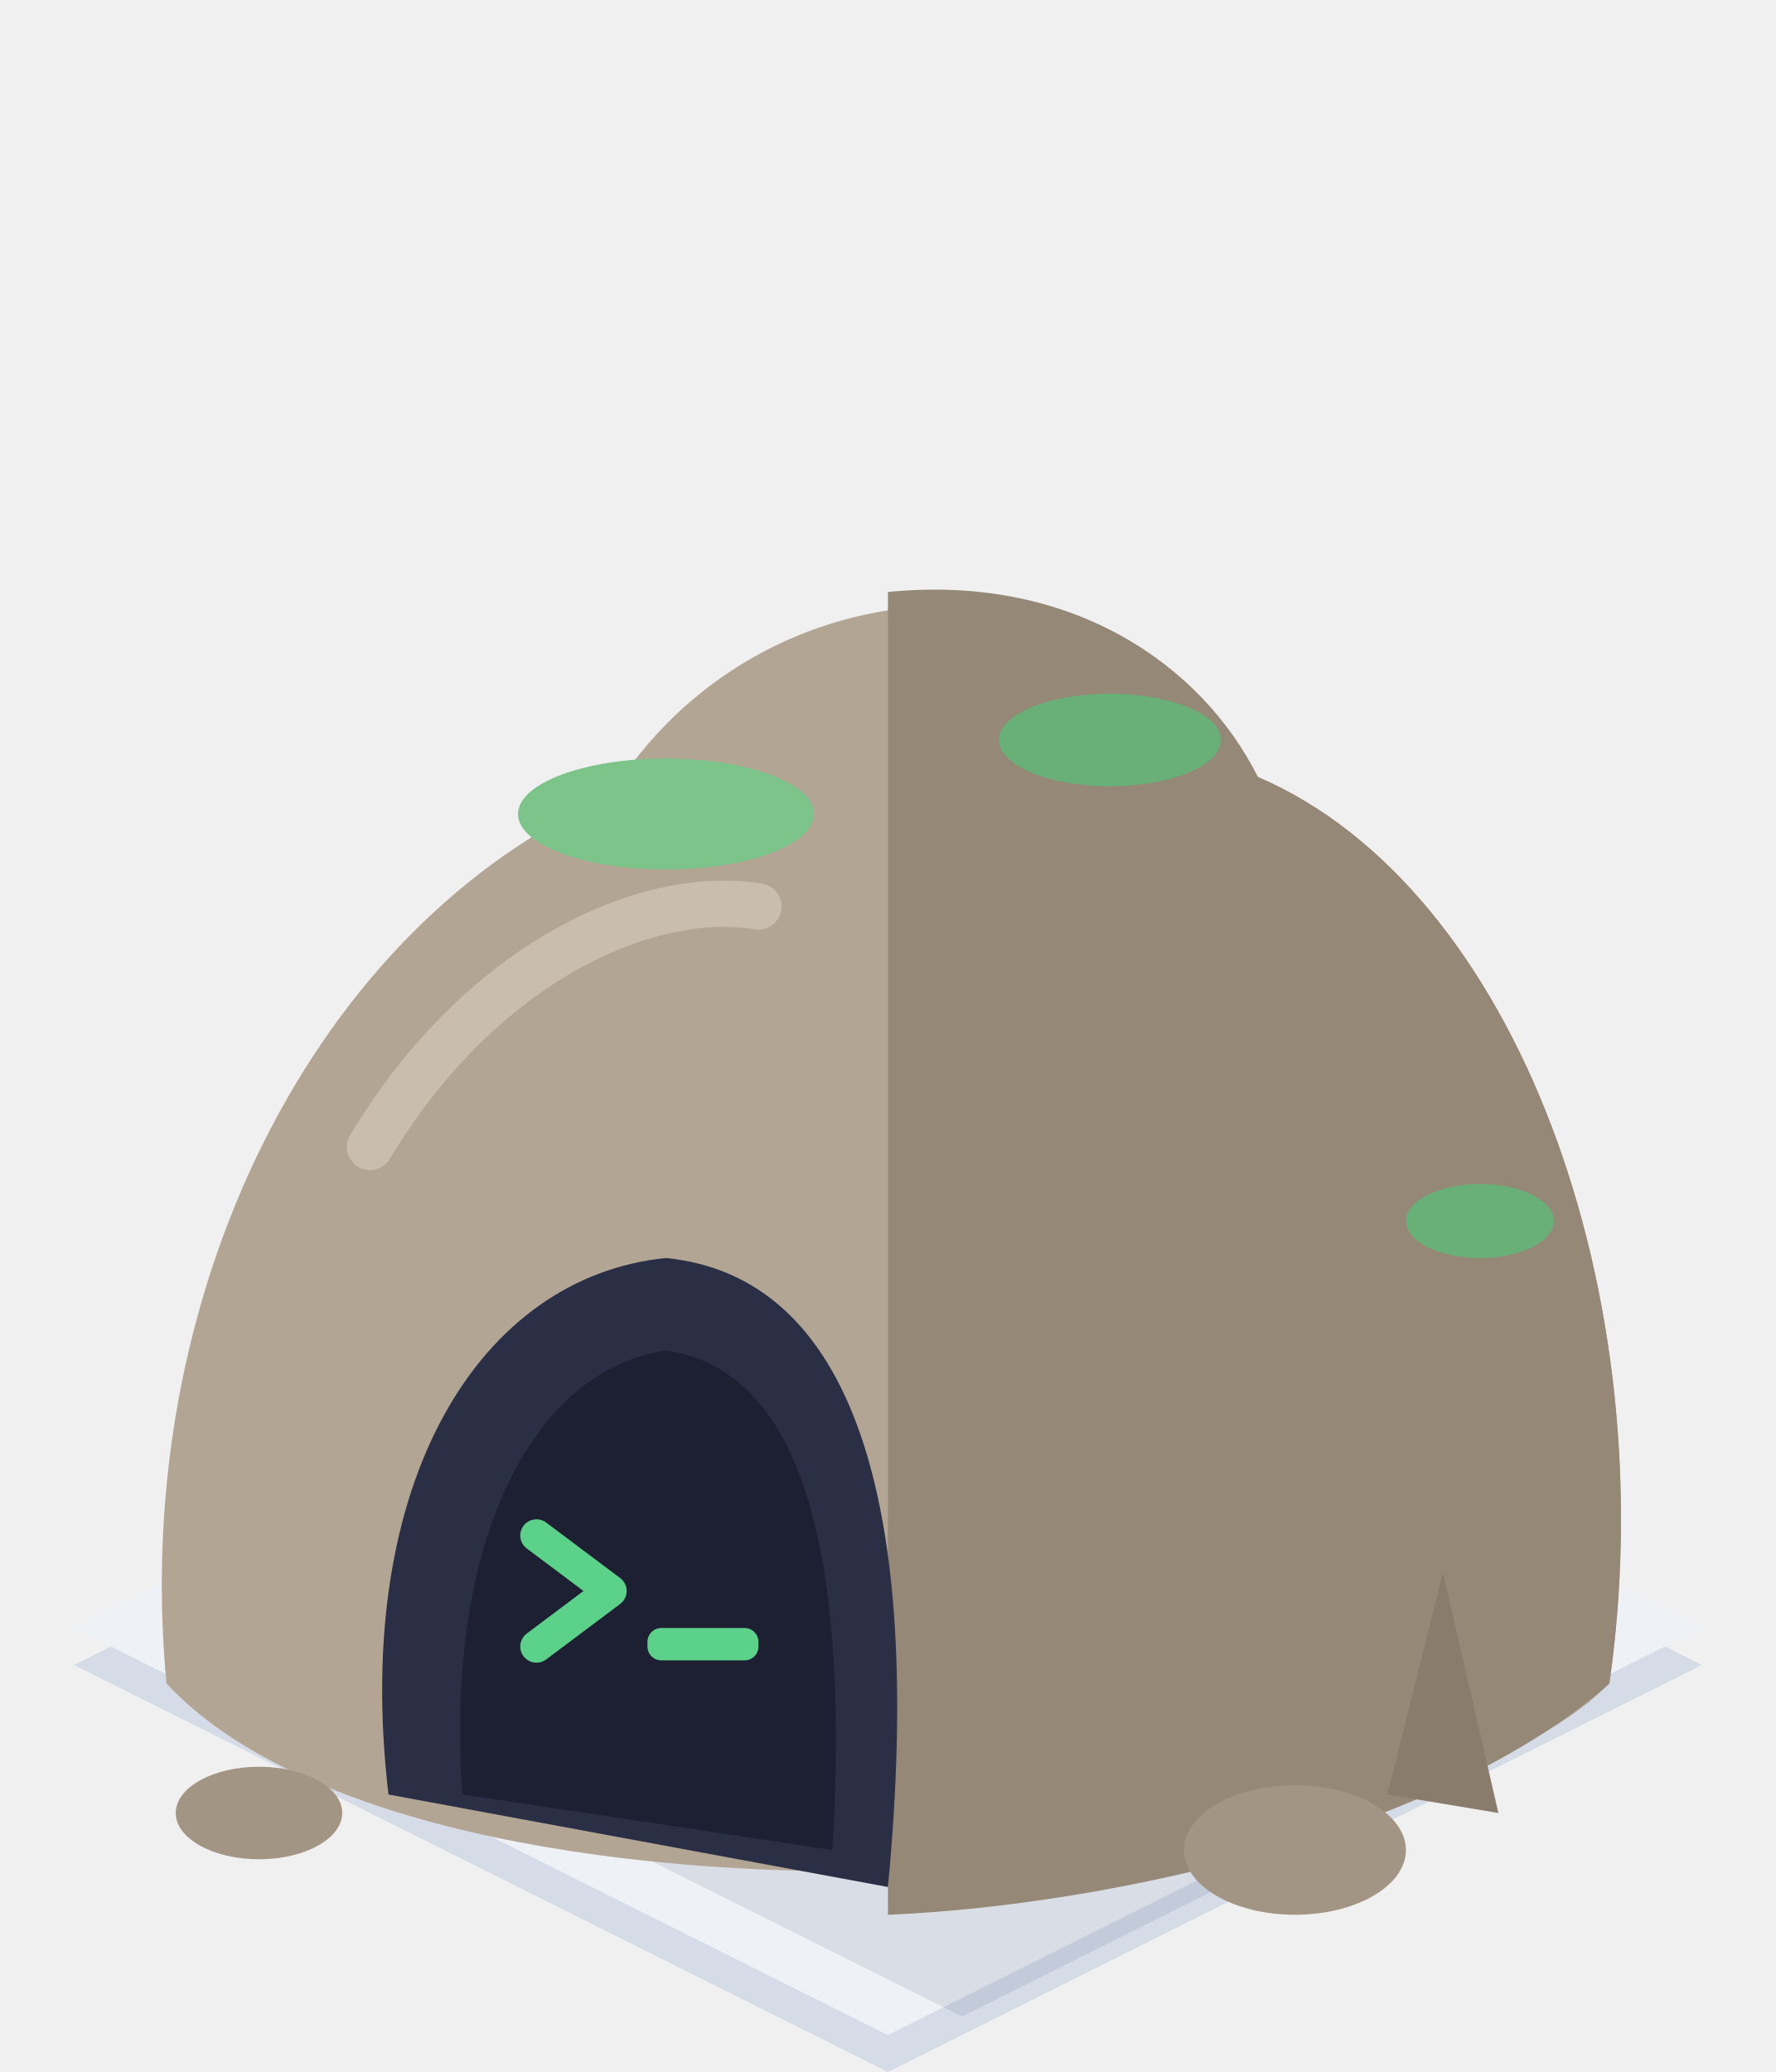
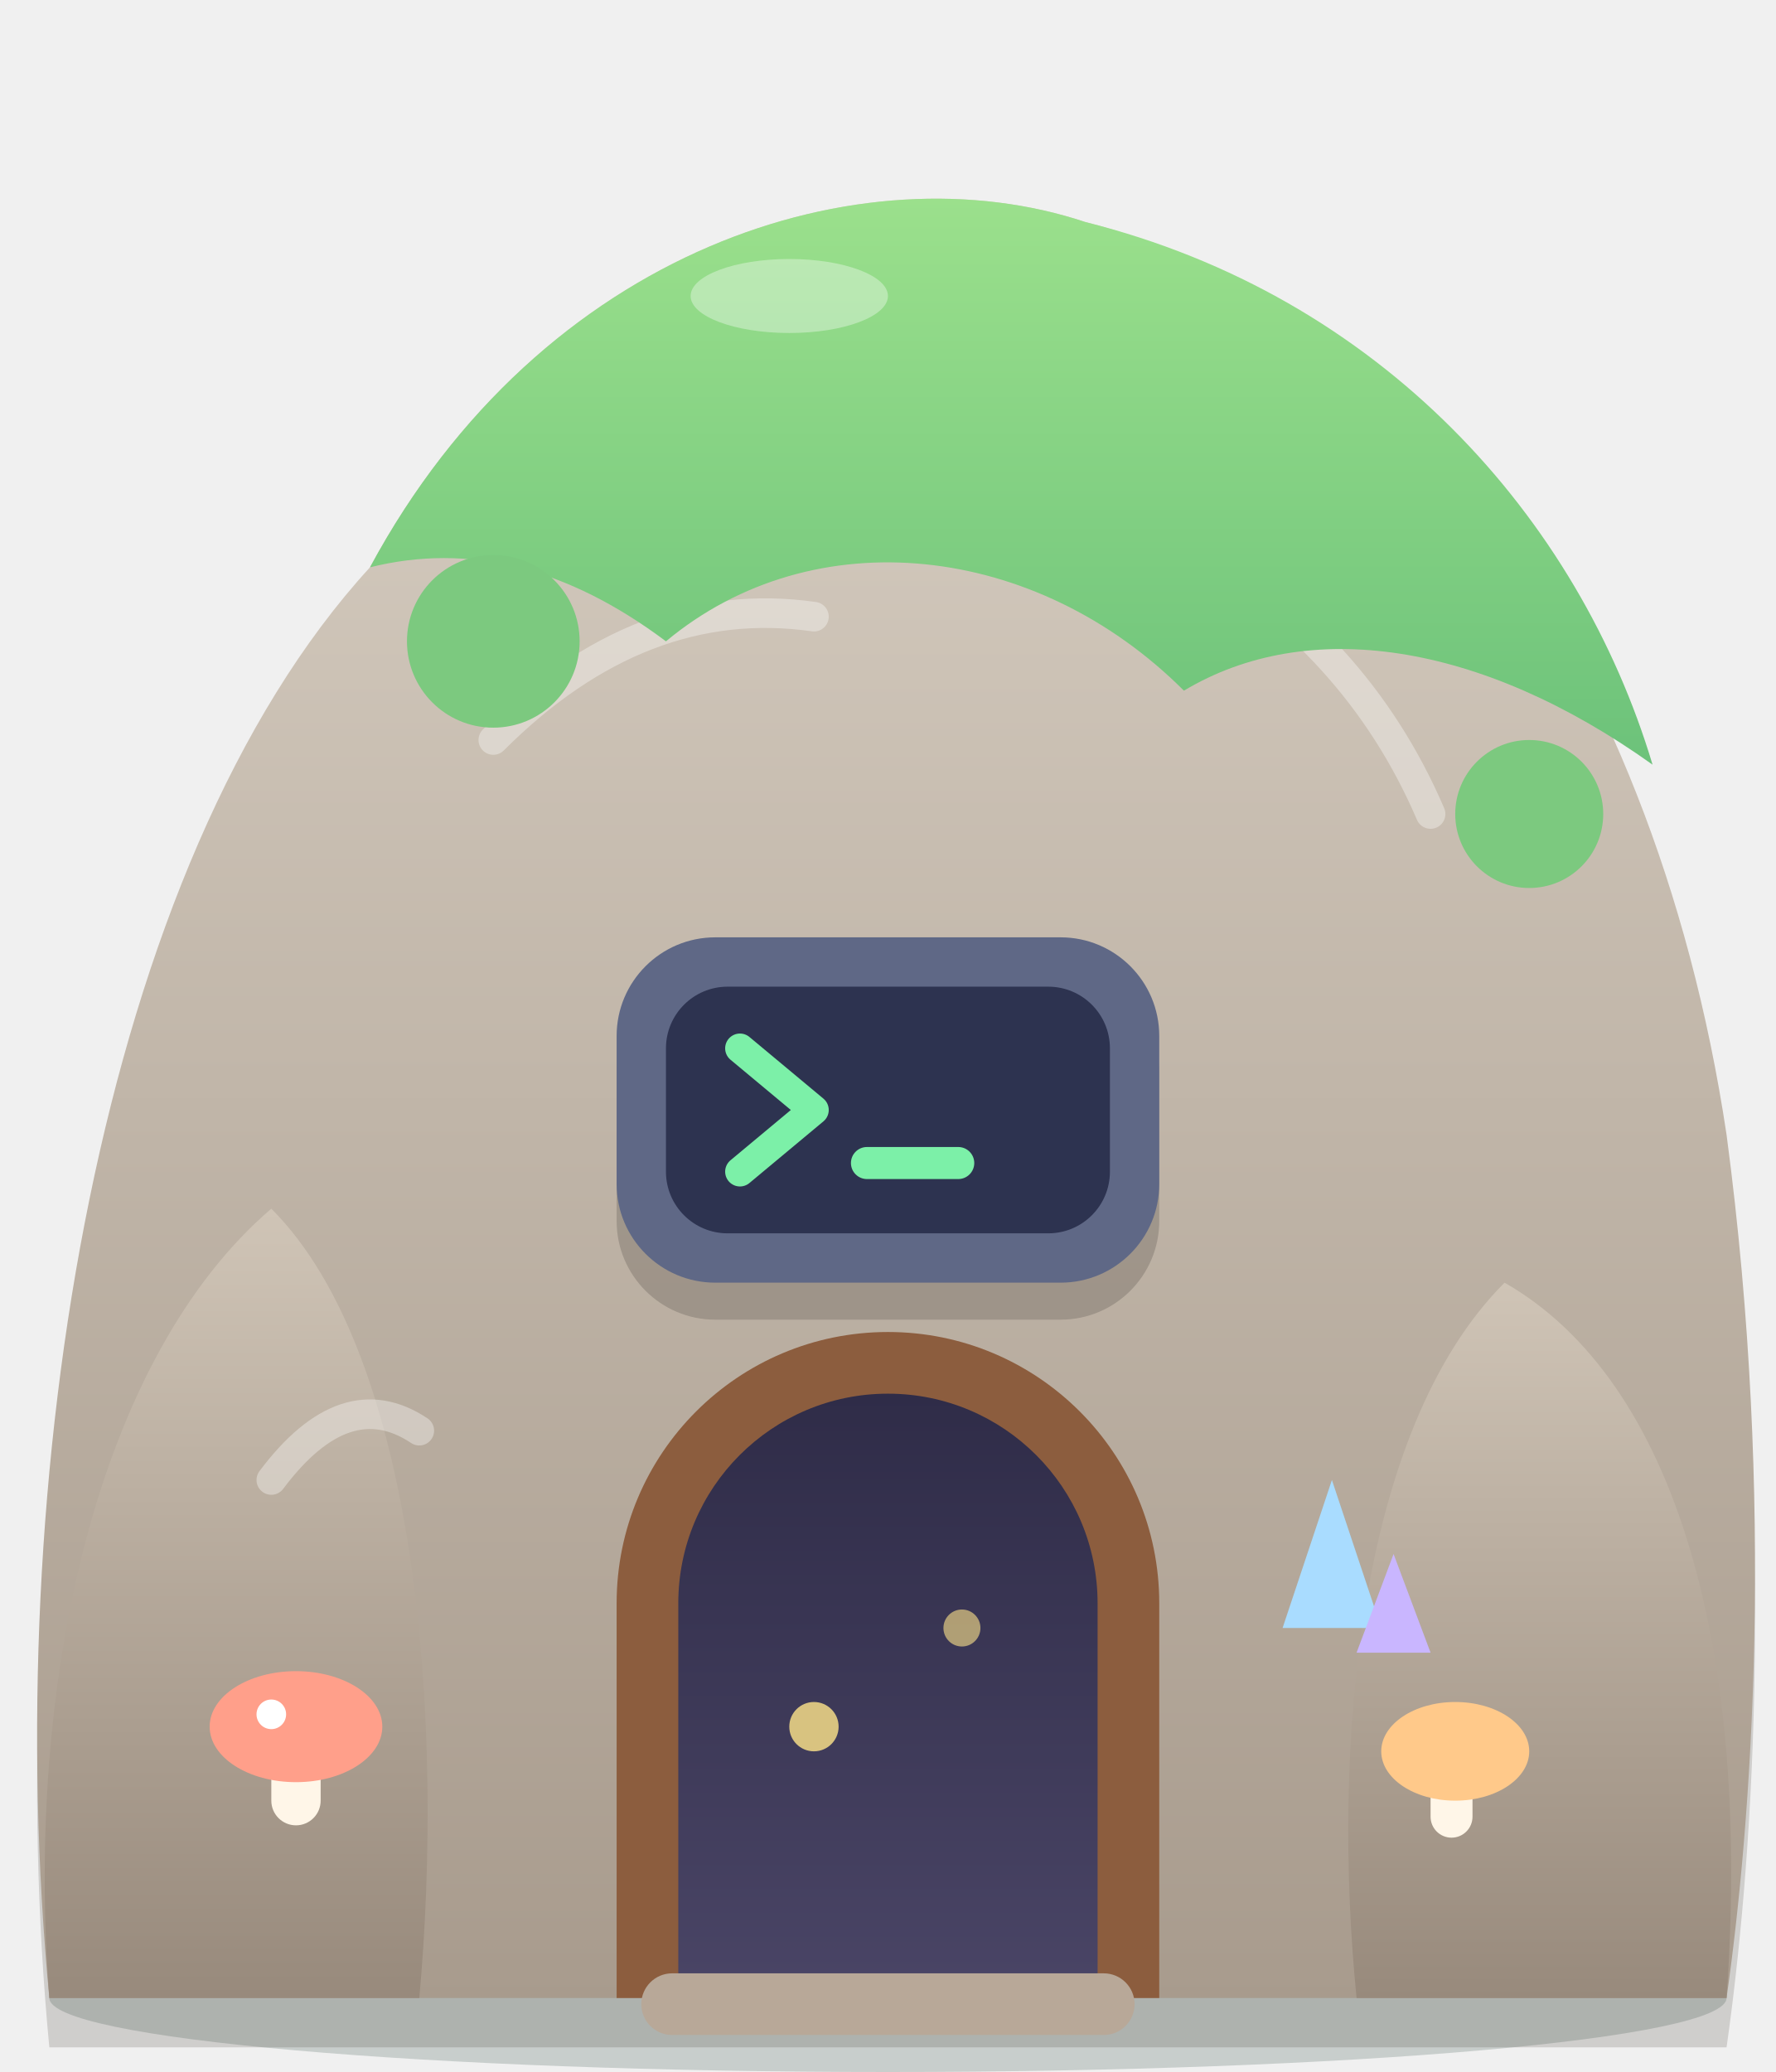
- <svg xmlns="http://www.w3.org/2000/svg" viewBox="0 0 192 224" width="192" height="224">
-   <polygon points="96,136 184,180 96,224 8,180" fill="#d5dbe7" />
-   <polygon points="96,132 184,176 96,220 8,176" fill="#eef1f6" />
-   <polygon points="104,150 172,184 104,218 36,184" fill="#3b4a6b" opacity="0.12" />
-   <path d="M18,182 C14,140 34,100 66,86 C82,60 120,58 136,84 C164,96 180,140 174,182 C150,206 46,212 18,182 Z" fill="#b3a594" />
-   <path d="M96,64 C116,62 130,72 136,84 C164,96 180,140 174,182 C156,198 120,206 96,207 Z" fill="#968877" />
-   <path d="M40,124 C52,104 70,96 82,98" stroke="#c9bdae" stroke-width="5" fill="none" stroke-linecap="round" />
-   <ellipse cx="72" cy="88" rx="16" ry="6" fill="#7cc48a" />
-   <ellipse cx="120" cy="80" rx="12" ry="5" fill="#68b077" />
-   <ellipse cx="160" cy="132" rx="8" ry="4" fill="#68b077" />
-   <path d="M42,194 C38,160 52,138 72,136 C92,138 100,162 96,204 Z" fill="#2b2f45" />
-   <path d="M50,194 C48,166 58,148 72,146 C86,148 92,166 90,200 Z" fill="#1d2033" />
-   <polyline points="58,166 66,172 58,178" stroke="#5bd18a" stroke-width="3.5" fill="none" stroke-linecap="round" stroke-linejoin="round" />
-   <rect x="70" y="176" width="12" height="3.5" rx="1.5" fill="#5bd18a" />
-   <ellipse cx="140" cy="200" rx="12" ry="7" fill="#a39584" />
-   <ellipse cx="28" cy="196" rx="9" ry="5" fill="#a39584" />
-   <polygon points="150,194 156,170 162,196" fill="#8a7c6c" />
+ <svg xmlns="http://www.w3.org/2000/svg" viewBox="0 0 144 168" width="144" height="168">
+   <defs>
+     <linearGradient id="g0" x1="0" y1="0" x2="0" y2="1">
+       <stop offset="0" stop-color="#d9d0c4" />
+       <stop offset="1" stop-color="#a89b8d" />
+     </linearGradient>
+     <linearGradient id="g1" x1="0" y1="0" x2="0" y2="1">
+       <stop offset="0" stop-color="#cfc4b6" />
+       <stop offset="1" stop-color="#988a7c" />
+     </linearGradient>
+     <linearGradient id="g2" x1="0" y1="0" x2="0" y2="1">
+       <stop offset="0" stop-color="#9be08c" />
+       <stop offset="1" stop-color="#6cc27a" />
+     </linearGradient>
+     <linearGradient id="g3" x1="0" y1="0" x2="0" y2="1">
+       <stop offset="0" stop-color="#2f2c48" />
+       <stop offset="1" stop-color="#4a4566" />
+     </linearGradient>
+   </defs>
+   <ellipse cx="72" cy="162" rx="68" ry="6" fill="#28463c" opacity="0.2" />
+   <path d="M4 162 C0 120 8 70 30 46 C44 20 70 12 88 18 C112 24 134 52 140 92 C144 122 142 148 140 162 Z" fill="#3a3028" opacity="0.18" transform="translate(0 4)" />
+   <path d="M4 162 C0 120 8 70 30 46 C44 20 70 12 88 18 C112 24 134 52 140 92 C144 122 142 148 140 162 Z" fill="url(#g0)" />
+   <path d="M4 162 C2 136 8 110 22 98 C34 110 36 140 34 162 Z" fill="url(#g1)" />
+   <path d="M140 162 C142 134 136 112 122 104 C110 116 108 142 110 162 Z" fill="url(#g1)" />
+   <path d="M40 60 Q52 48 66 50 M96 44 Q110 52 116 66 M22 120 Q28 112 34 116" fill="none" stroke="#fff" stroke-width="2.4" stroke-linecap="round" stroke-linejoin="round" opacity="0.35" />
+   <path d="M30 46 C44 20 70 12 88 18 C112 24 128 42 134 62 C120 52 106 50 96 56 C84 44 66 42 54 52 C46 46 38 44 30 46 Z" fill="url(#g2)" />
+   <ellipse cx="64" cy="24" rx="8" ry="3" fill="#fff" opacity="0.35" />
+   <circle cx="40" cy="52" r="7" fill="#7cc97f" />
+   <circle cx="124" cy="66" r="6" fill="#7cc97f" />
+   <path d="M50 162 V130 A22 22 0 0 1 72 108 H72 A22 22 0 0 1 94 130 V162 Z" fill="#8c5d3e" />
+   <path d="M55 162 V130 A17 17 0 0 1 72 113 H72 A17 17 0 0 1 89 130 V162 Z" fill="url(#g3)" />
+   <circle cx="66" cy="140" r="2" fill="#ffe58a" opacity="0.8" />
+   <circle cx="78" cy="132" r="1.5" fill="#ffe58a" opacity="0.6" />
+   <rect x="52" y="160" width="40" height="5" rx="2.5" fill="#b8a898" />
+   <rect x="50" y="76" width="44" height="28" rx="8" fill="#000" opacity="0.16" transform="translate(0 3)" />
+   <rect x="50" y="76" width="44" height="28" rx="8" fill="#5f6886" />
+   <rect x="54" y="80" width="36" height="20" rx="5" fill="#2d3350" />
+   <path d="M60 85 L66 90 L60 95" fill="none" stroke="#7cf0a8" stroke-width="2.4" stroke-linecap="round" stroke-linejoin="round" />
+   <rect x="69" y="93" width="10" height="2.6" rx="1.3" fill="#7cf0a8" />
+   <rect x="22" y="140" width="4" height="8" rx="2" fill="#fff6e8" />
+   <ellipse cx="24" cy="140" rx="7" ry="4.5" fill="#ff9f8a" />
+   <circle cx="22" cy="139" r="1.2" fill="#fff" />
+   <rect x="116" y="142" width="3.4" height="7" rx="1.7" fill="#fff6e8" />
+   <ellipse cx="118" cy="142" rx="6" ry="4" fill="#ffc98a" />
+   <path d="M104 132 l4 -12 l4 12 z" fill="#a9dcff" />
+   <path d="M110 134 l3 -8 l3 8 z" fill="#c9b6ff" />
</svg>
